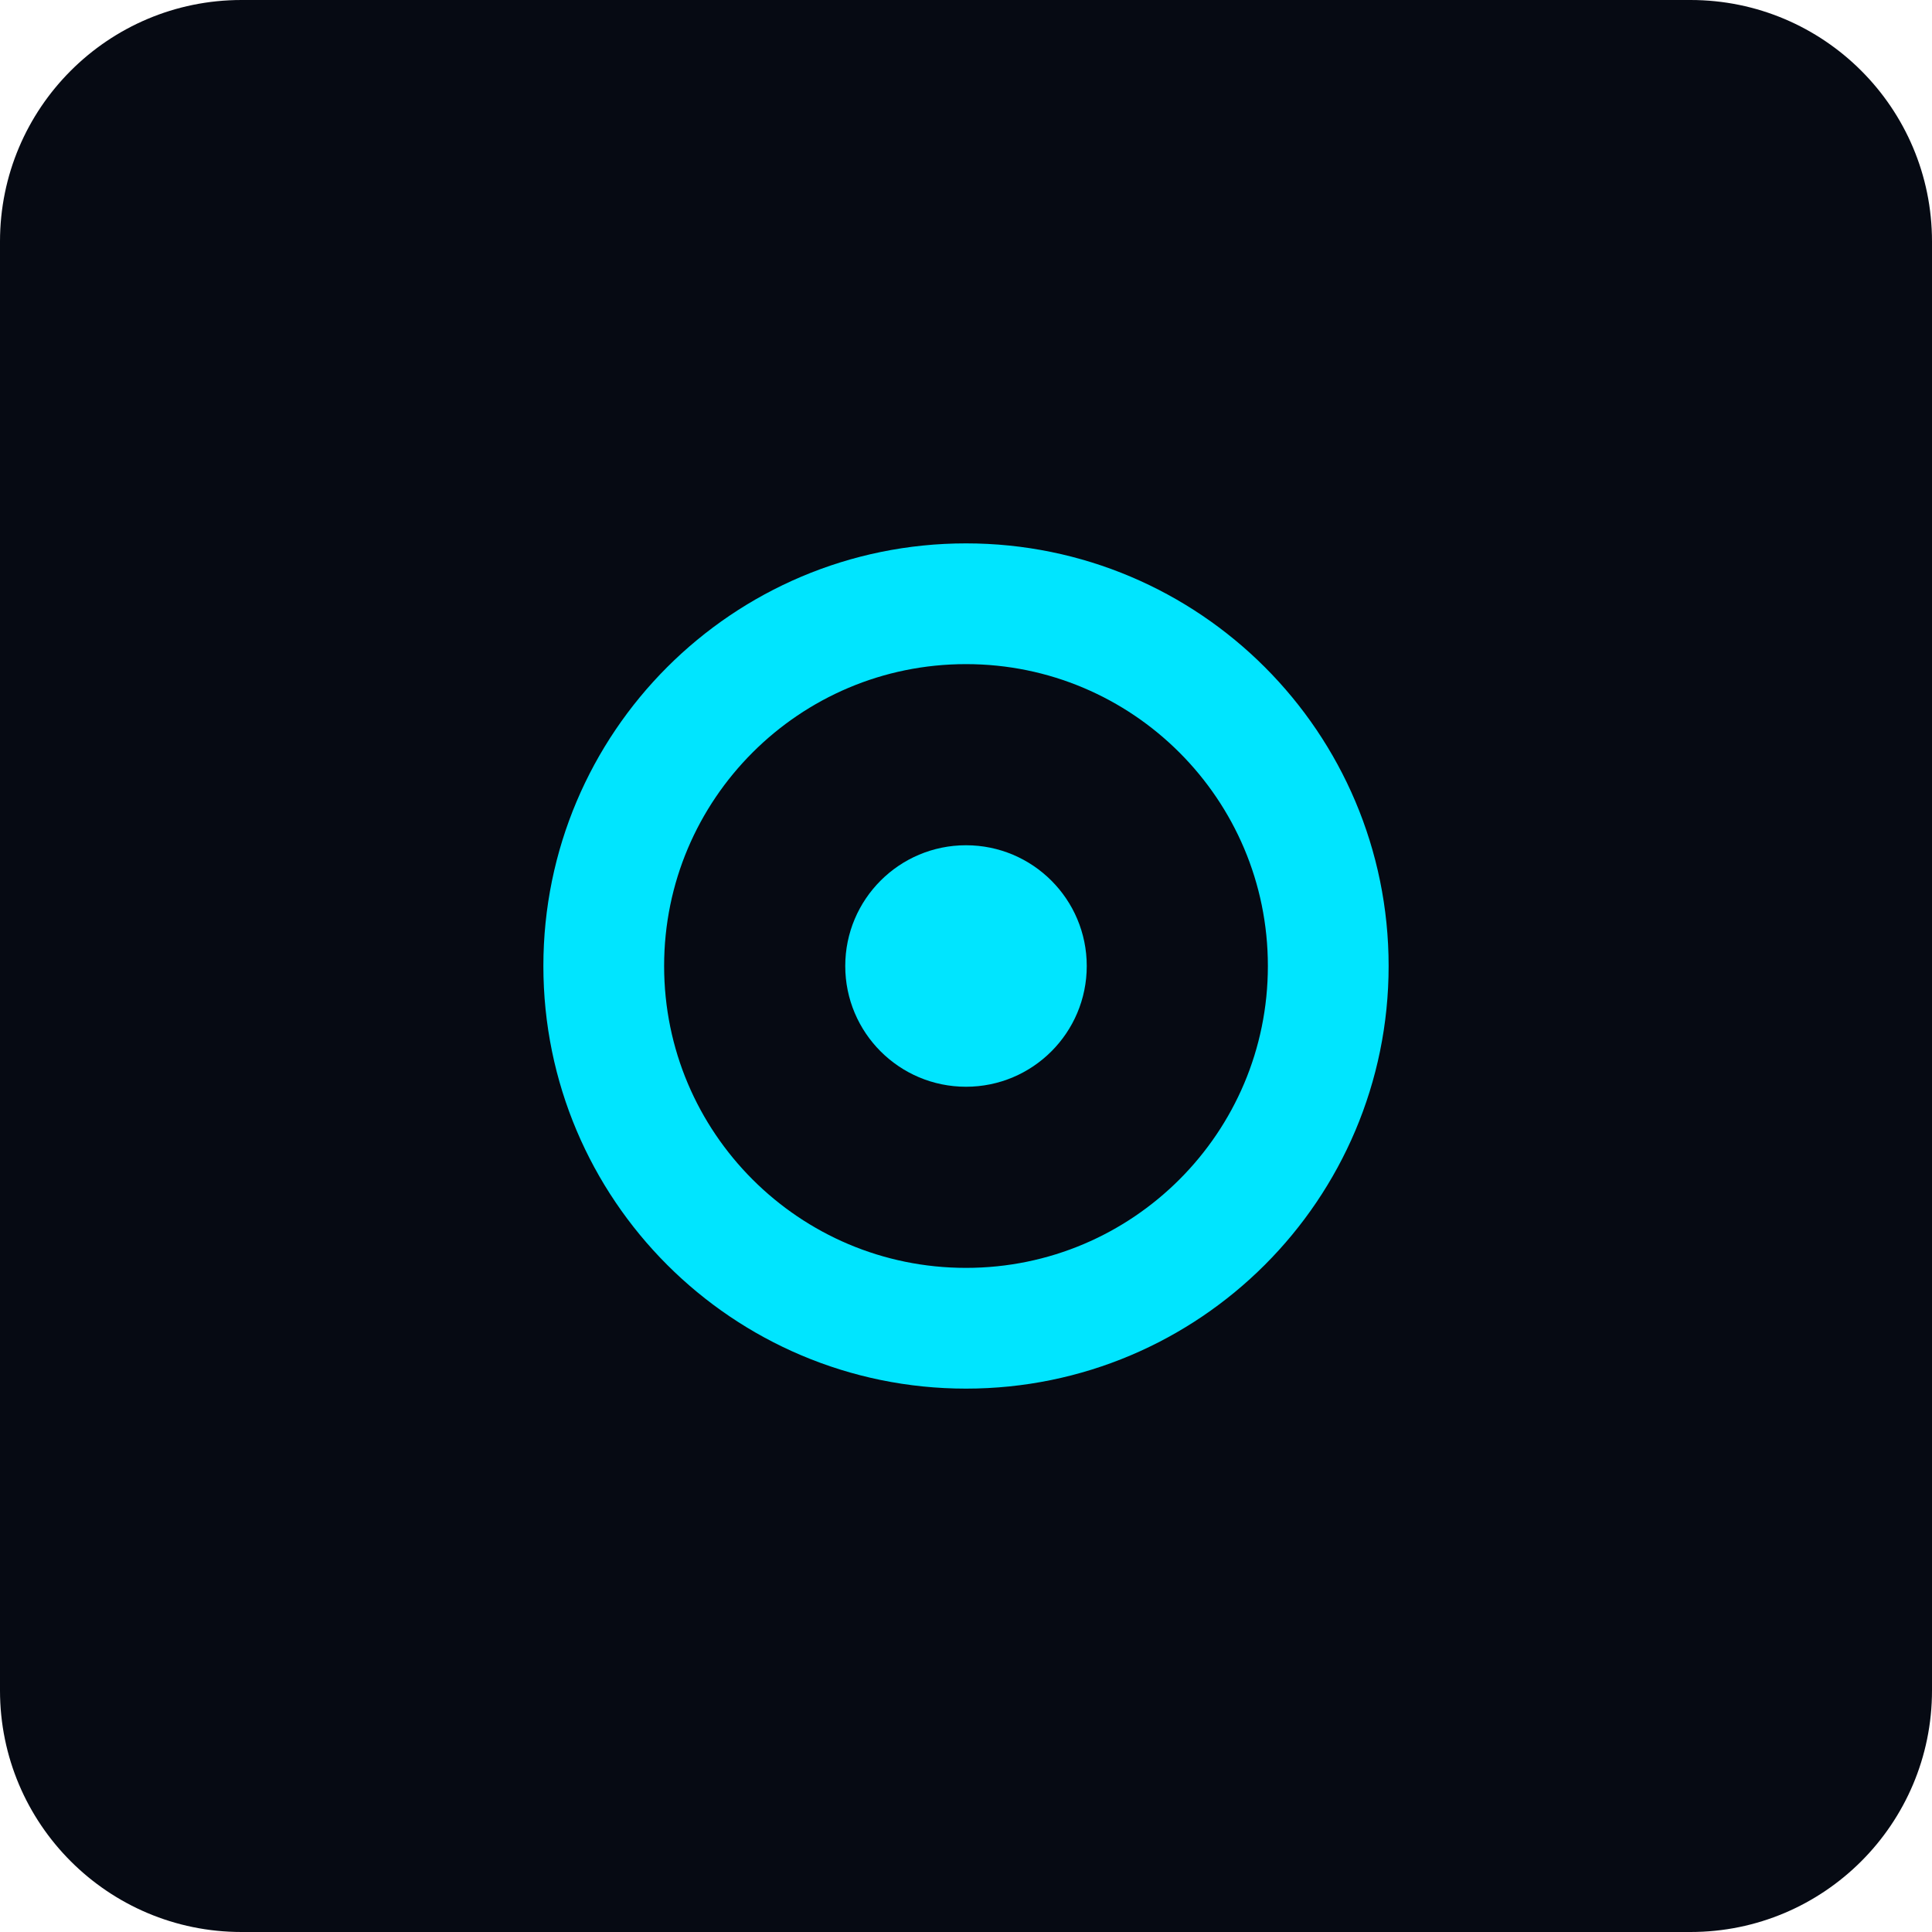
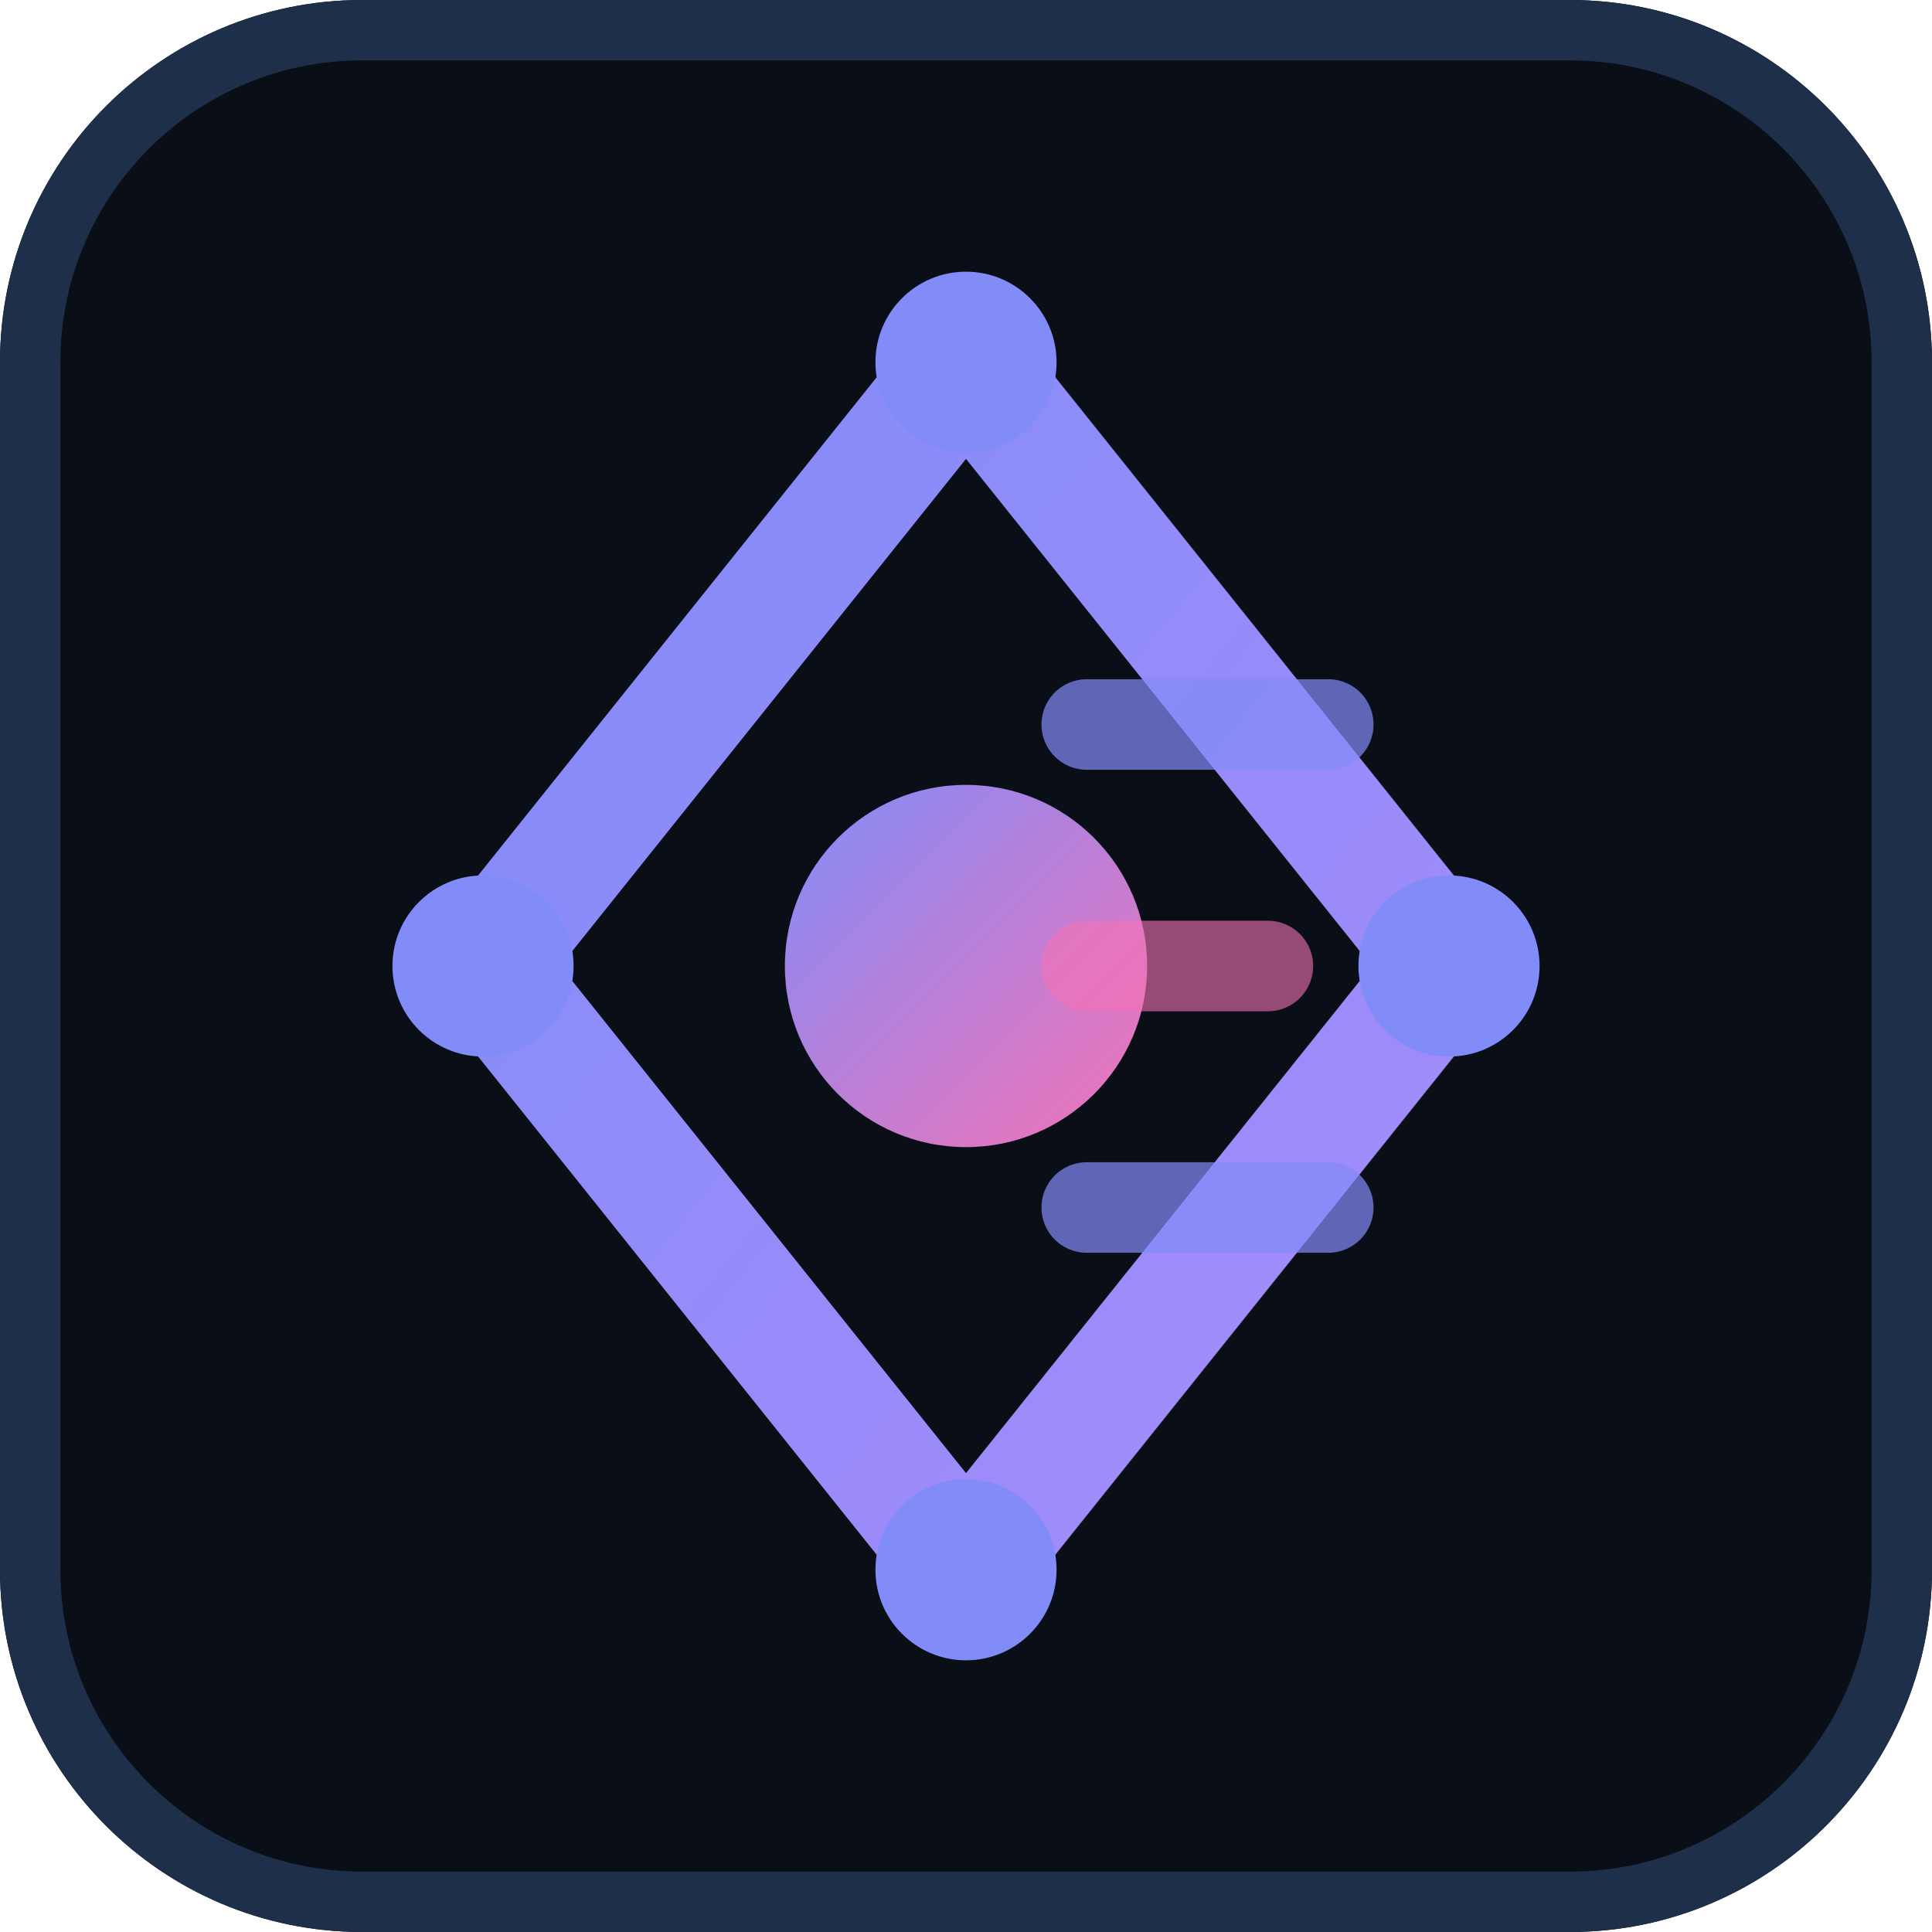
<svg xmlns="http://www.w3.org/2000/svg" viewBox="0 0 32 32">
-   <rect width="32" height="32" rx="4" fill="#060a13" />
-   <circle cx="16" cy="16" r="6" fill="none" stroke="#00e5ff" stroke-width="2" />
-   <circle cx="16" cy="16" r="2" fill="#00e5ff" />
+   <defs>
+     <linearGradient id="fg" x1="0" y1="0" x2="1" y2="1">
+       <stop offset="0%" stop-color="#818cf8" />
+       <stop offset="100%" stop-color="#a78bfa" />
+     </linearGradient>
+     <linearGradient id="accent" x1="0" y1="0" x2="1" y2="1">
+       <stop offset="0%" stop-color="#818cf8" />
+       <stop offset="100%" stop-color="#f472b6" />
+     </linearGradient>
+   </defs>
+   <rect width="32" height="32" rx="6" fill="#0a0e17" />
+   <rect x="0.5" y="0.5" width="31" height="31" rx="5.5" fill="none" stroke="#1e2f4a" stroke-width="1" />
+   <path d="M16 6 L24 16 L16 26 L8 16 Z" fill="none" stroke="url(#fg)" stroke-width="2" stroke-linejoin="round" />
+   <circle cx="16" cy="16" r="3" fill="url(#accent)" />
+   <circle cx="16" cy="6" r="1.5" fill="#818cf8" />
+   <circle cx="24" cy="16" r="1.5" fill="#818cf8" />
+   <circle cx="16" cy="26" r="1.5" fill="#818cf8" />
+   <circle cx="8" cy="16" r="1.5" fill="#818cf8" />
+   <line x1="18" y1="12" x2="22" y2="12" stroke="#818cf8" stroke-width="1.5" stroke-linecap="round" opacity="0.7" />
+   <line x1="18" y1="16" x2="21" y2="16" stroke="#f472b6" stroke-width="1.5" stroke-linecap="round" opacity="0.6" />
+   <line x1="18" y1="20" x2="22" y2="20" stroke="#818cf8" stroke-width="1.5" stroke-linecap="round" opacity="0.7" />
</svg>
